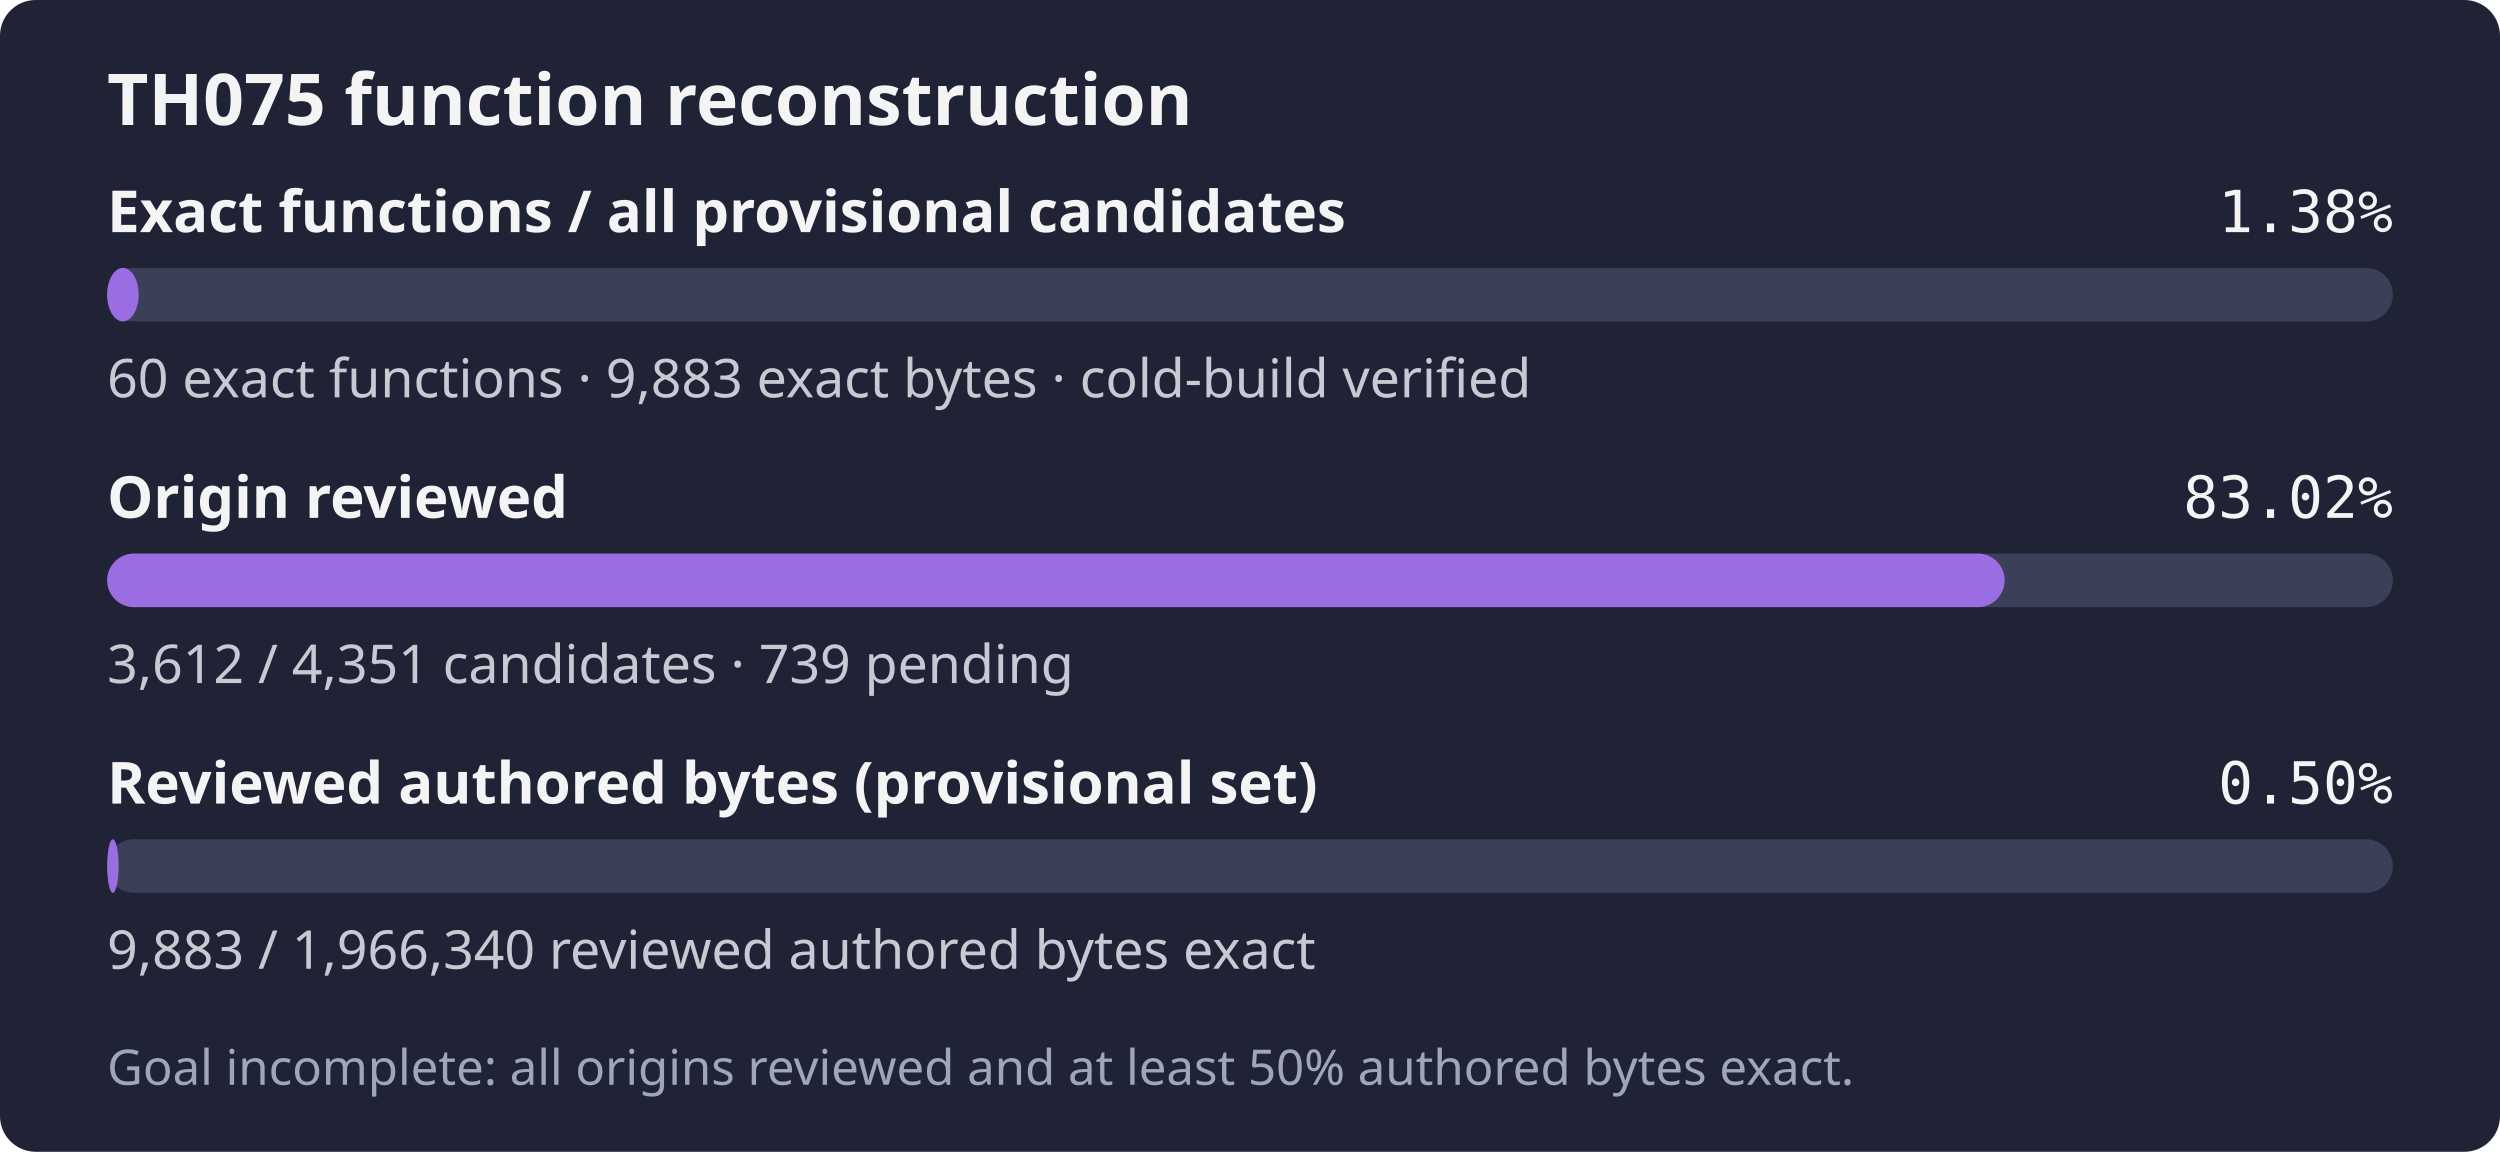
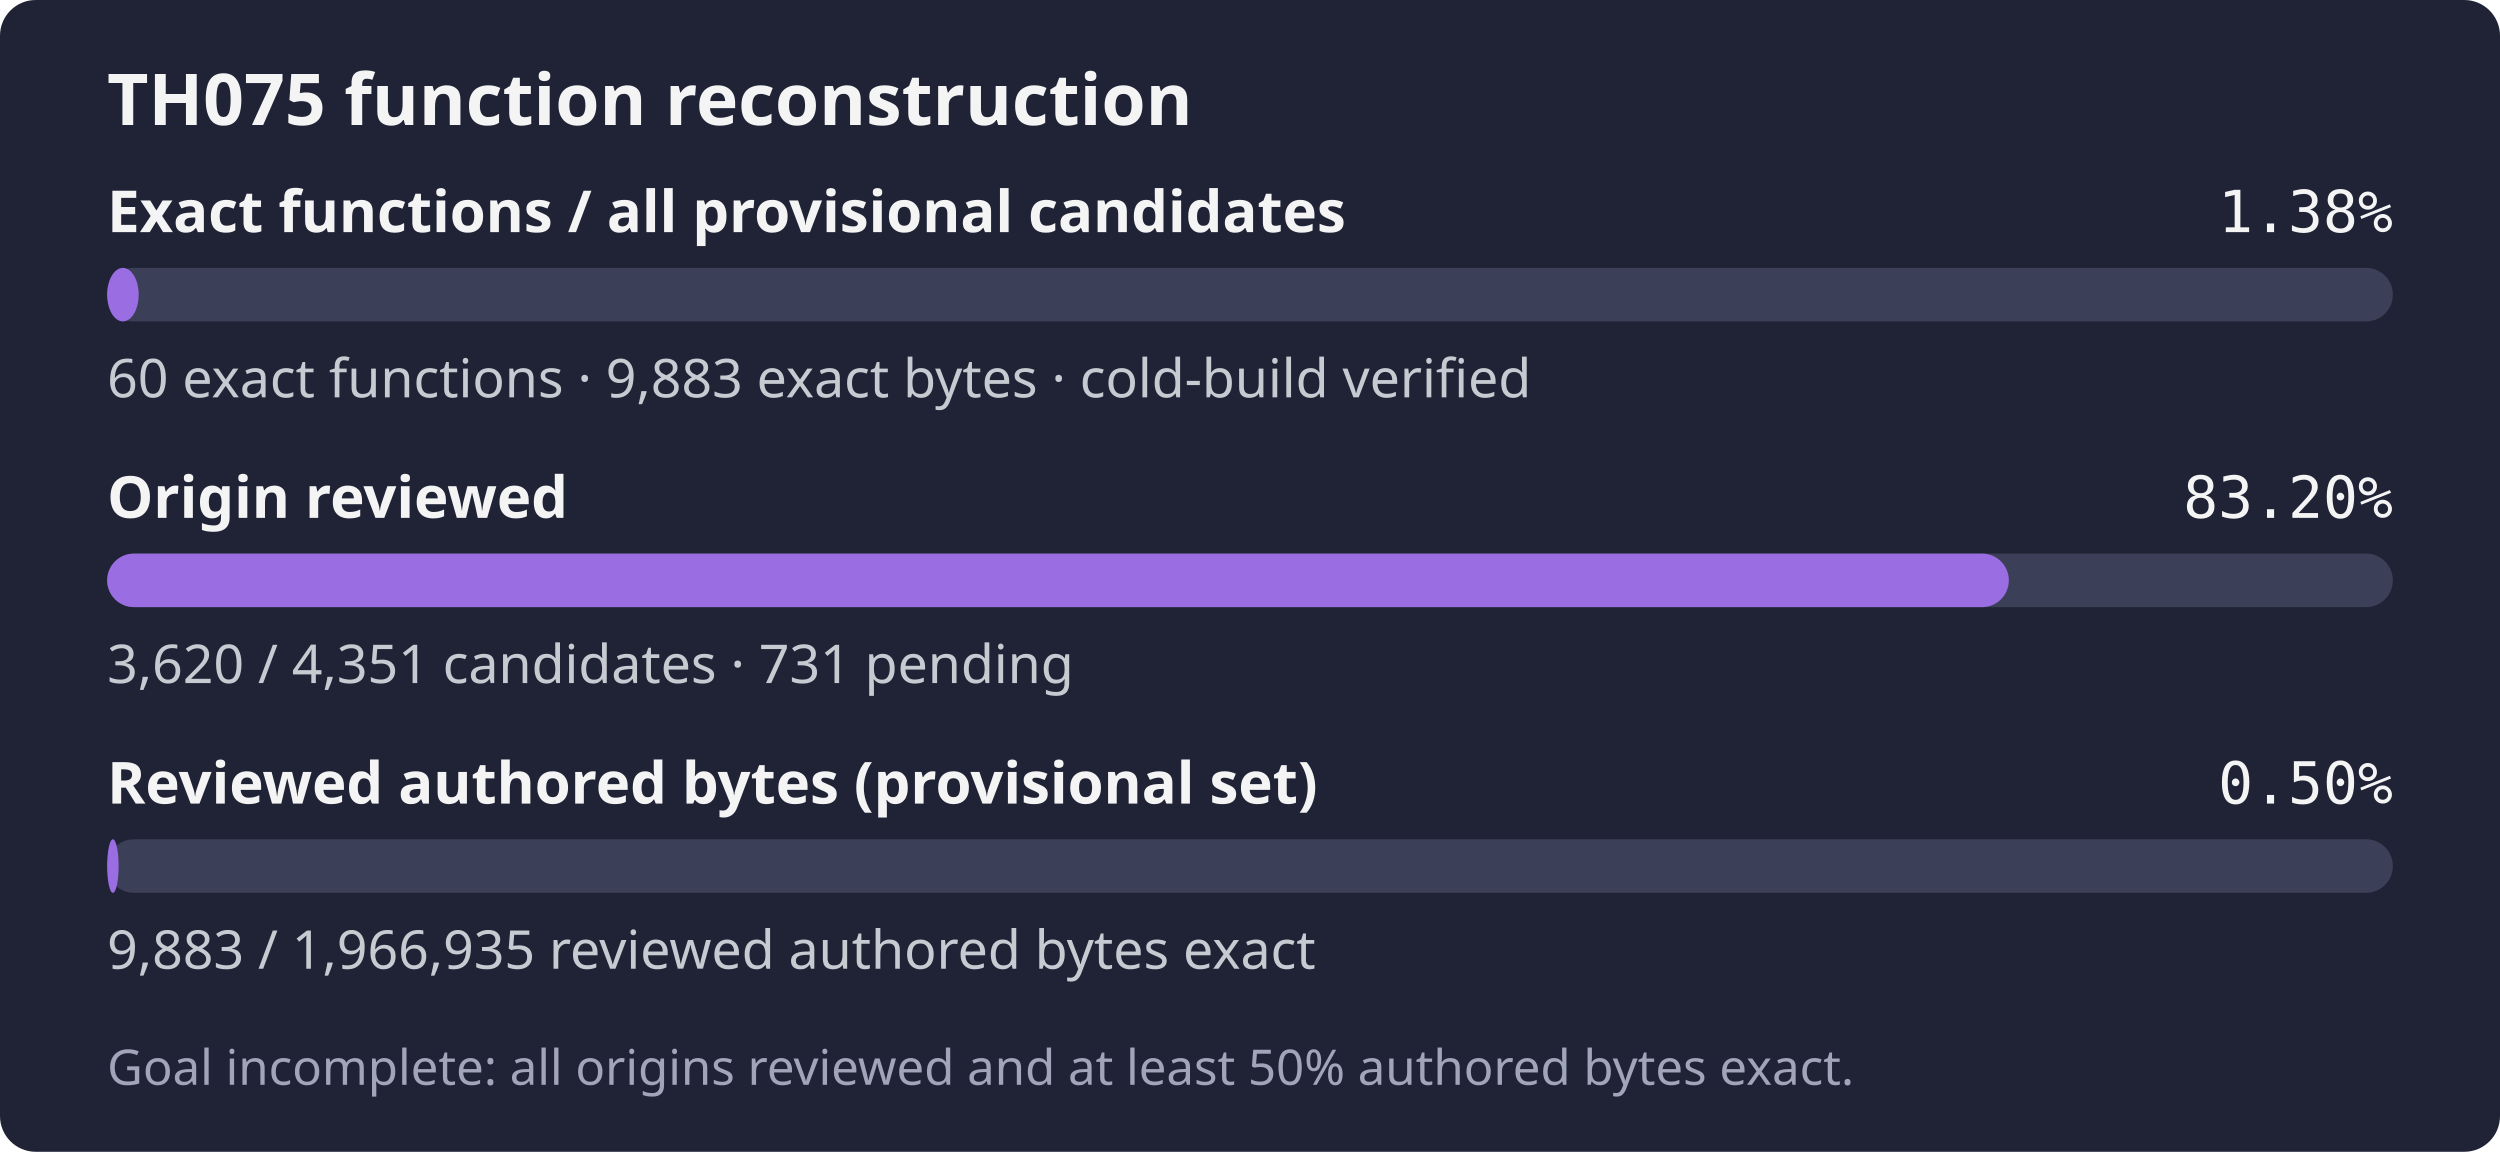
- <svg xmlns="http://www.w3.org/2000/svg" width="560" height="258" role="img" aria-label="TH075: 60 exact functions, 9,883 exact bytes; 3,612 of 4,351 candidates reviewed; Goal incomplete: all origins reviewed and at least 50% authored bytes exact.">
+ <svg xmlns="http://www.w3.org/2000/svg" width="560" height="258" role="img" aria-label="TH075: 60 exact functions, 9,883 exact bytes; 3,620 of 4,351 candidates reviewed; Goal incomplete: all origins reviewed and at least 50% authored bytes exact.">
  <rect width="560" height="258" rx="8" fill="#1f2335" />
  <text x="24" y="28" fill="#f4f4f5" font-family="sans-serif" font-size="16" font-weight="600">TH075 function reconstruction</text>
  <text x="24" y="52" fill="#f4f4f5" font-family="sans-serif" font-size="13" font-weight="600">Exact functions / all provisional candidates</text>
  <text x="536" y="52" fill="#f4f4f5" text-anchor="end" font-family="monospace" font-size="13">1.38%</text>
  <rect x="24" y="60" width="512" height="12" rx="6" fill="#3b4058" />
  <rect x="24" y="60" width="7.06" height="12" rx="6" fill="#9b6de3" />
  <text x="24" y="89" fill="#c8cad2" font-family="sans-serif" font-size="12">60 exact functions · 9,883 exact bytes · cold-build verified</text>
  <text x="24" y="116" fill="#f4f4f5" font-family="sans-serif" font-size="13" font-weight="600">Origin reviewed</text>
-   <text x="536" y="116" fill="#f4f4f5" text-anchor="end" font-family="monospace" font-size="13">83.02%</text>
+   <text x="536" y="116" fill="#f4f4f5" text-anchor="end" font-family="monospace" font-size="13">83.20%</text>
  <rect x="24" y="124" width="512" height="12" rx="6" fill="#3b4058" />
-   <rect x="24" y="124" width="425.04" height="12" rx="6" fill="#9b6de3" />
-   <text x="24" y="153" fill="#c8cad2" font-family="sans-serif" font-size="12">3,612 / 4,351 candidates · 739 pending</text>
+   <rect x="24" y="124" width="425.98" height="12" rx="6" fill="#9b6de3" />
+   <text x="24" y="153" fill="#c8cad2" font-family="sans-serif" font-size="12">3,620 / 4,351 candidates · 731 pending</text>
  <text x="24" y="180" fill="#f4f4f5" font-family="sans-serif" font-size="13" font-weight="600">Reviewed authored bytes (provisional set)</text>
  <text x="536" y="180" fill="#f4f4f5" text-anchor="end" font-family="monospace" font-size="13">0.50%</text>
  <rect x="24" y="188" width="512" height="12" rx="6" fill="#3b4058" />
  <rect x="24" y="188" width="2.57" height="12" rx="6" fill="#9b6de3" />
-   <text x="24" y="217" fill="#c8cad2" font-family="sans-serif" font-size="12">9,883 / 1,966,340 reviewed authored bytes exact</text>
+   <text x="24" y="217" fill="#c8cad2" font-family="sans-serif" font-size="12">9,883 / 1,966,935 reviewed authored bytes exact</text>
  <text x="24" y="243" fill="#a0a5ba" font-family="sans-serif" font-size="11">Goal incomplete: all origins reviewed and at least 50% authored bytes exact.</text>
</svg>
